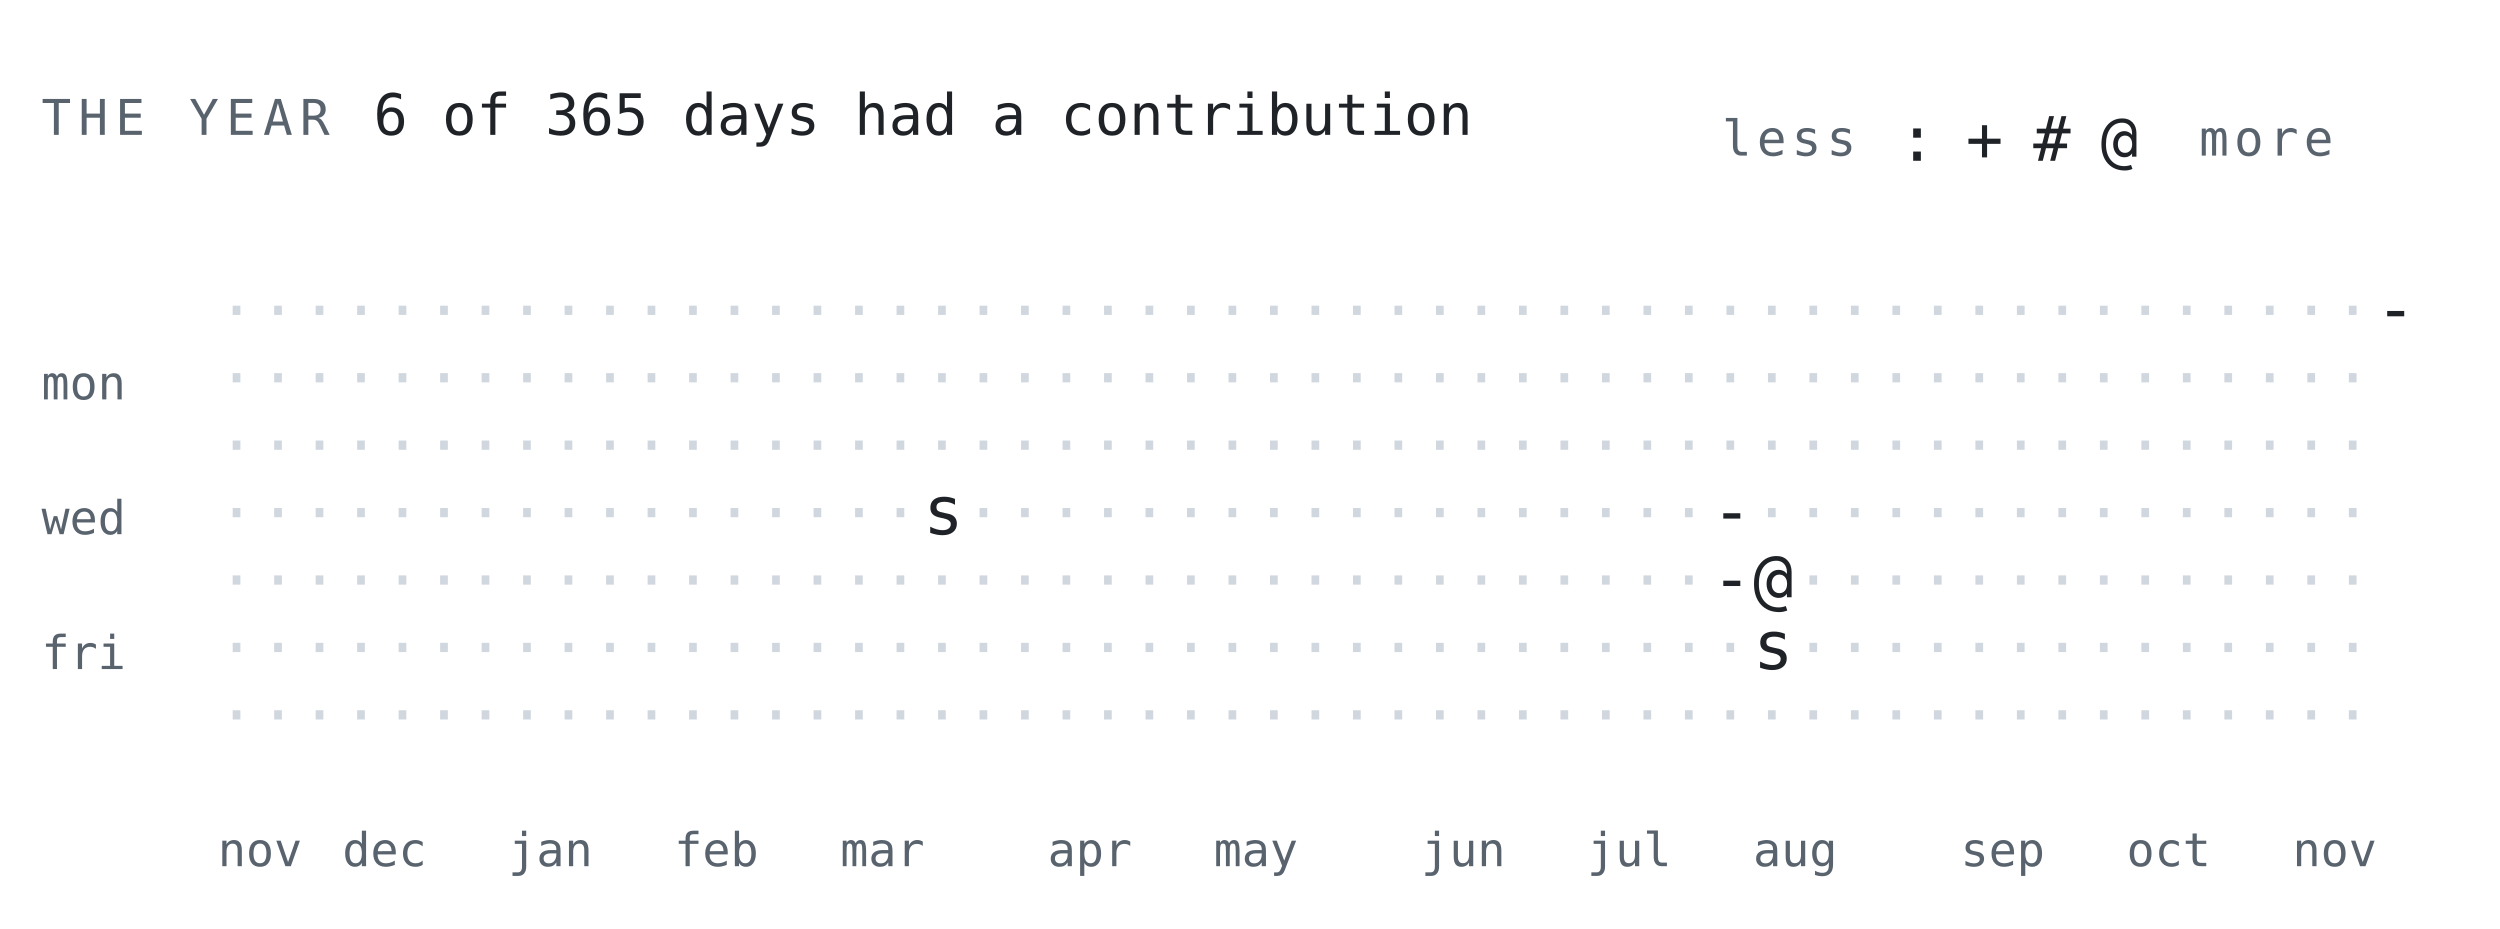
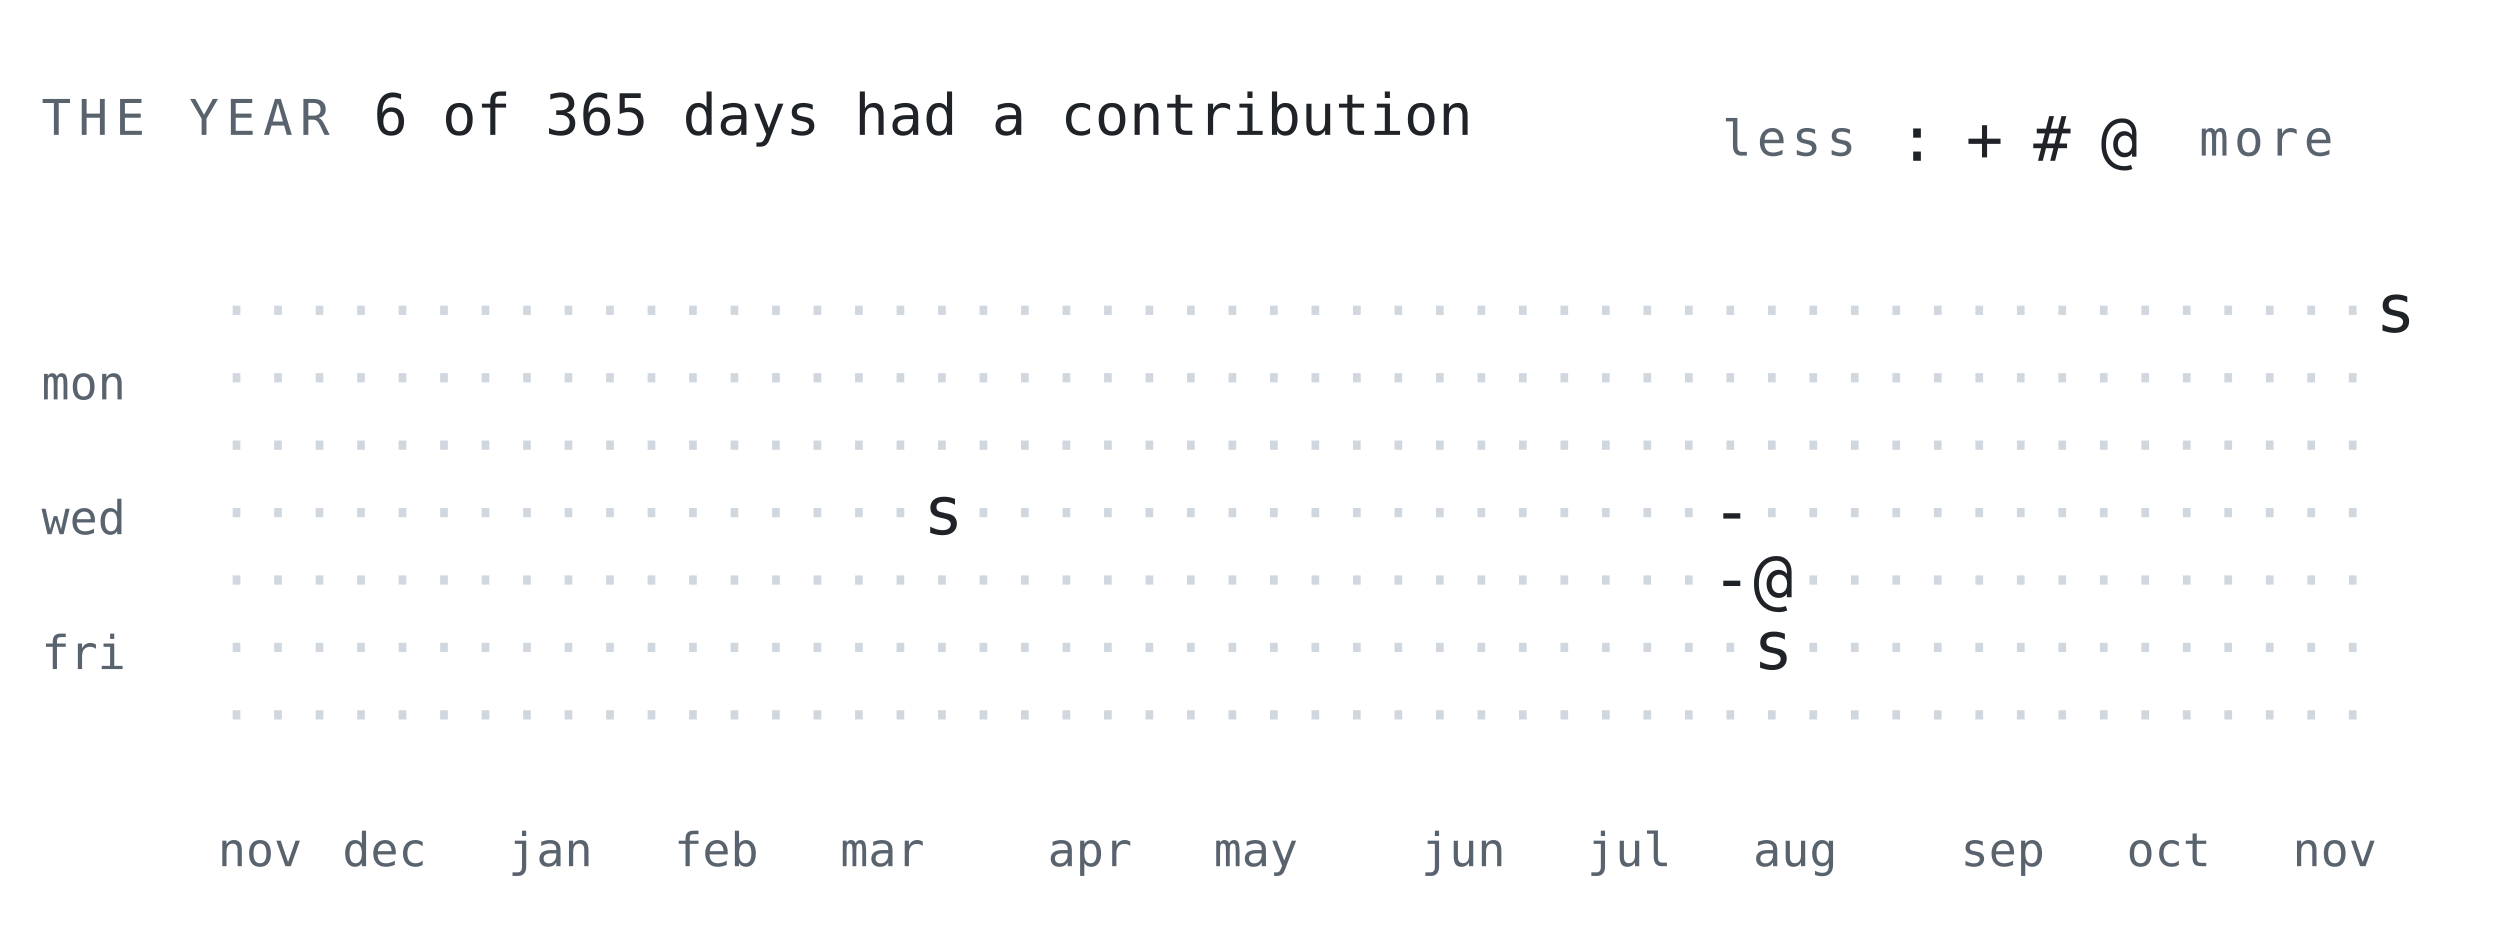
<svg xmlns="http://www.w3.org/2000/svg" viewBox="0 0 482 179" width="482" font-family="'JetBrains Mono', ui-monospace, SFMono-Regular, monospace">
  <style>
-   .s{fill:#1f2328}  .m{fill:#59636e}  .t{fill:#d0d7de}
-   .stk{stroke:#1f2328}  .trk{fill:#eaeef2}
+   .s{fill:#1f2328}  .m{fill:#59636e}  .t{fill:#d0d7de}  .a{fill:#dd2d51}
+   .stk{stroke:#dd2d51}  .trk{fill:#eaeef2}  .ar{fill:#dd2d51;fill-opacity:.14}
  @media(prefers-color-scheme:dark){
-     .s{fill:#e6edf3} .m{fill:#7d8590} .t{fill:#30363d}
-     .stk{stroke:#e6edf3} .trk{fill:#21262d}
+     .s{fill:#f0f6fc} .m{fill:#9198a1} .t{fill:#30363d} .a{fill:#e04060}
+     .stk{stroke:#e04060} .trk{fill:#21262d} .ar{fill:#e04060;fill-opacity:.18}
  }
</style>
  <rect fill="none" width="482" height="179" />
  <text class="m" x="8" y="26" font-size="9.5" letter-spacing="1.4">THE YEAR</text>
  <text class="s" x="72" y="26" font-size="11">6 of 365 days had a contribution</text>
  <text class="m" x="332" y="30" font-size="9.5" letter-spacing="1">less</text>
  <text class="s" x="366" y="31" font-size="12">:</text>
  <text class="s" x="379" y="31" font-size="12">+</text>
  <text class="s" x="392" y="31" font-size="12">#</text>
  <text class="s" x="405" y="31" font-size="12">@</text>
  <text class="m" x="424" y="30" font-size="9.5" letter-spacing="1">more</text>
  <text class="t" x="42.0" y="64.0" font-size="12" xml:space="preserve">·</text>
  <text class="t" x="42.0" y="77.0" font-size="12" xml:space="preserve">·</text>
  <text class="t" x="42.0" y="90.0" font-size="12" xml:space="preserve">·</text>
  <text class="t" x="42.0" y="103.0" font-size="12" xml:space="preserve">·</text>
  <text class="t" x="42.0" y="116.0" font-size="12" xml:space="preserve">·</text>
  <text class="t" x="42.0" y="129.0" font-size="12" xml:space="preserve">·</text>
  <text class="t" x="42.0" y="142.0" font-size="12" xml:space="preserve">·</text>
  <text class="t" x="50.0" y="64.0" font-size="12" xml:space="preserve">·</text>
  <text class="t" x="50.0" y="77.0" font-size="12" xml:space="preserve">·</text>
  <text class="t" x="50.0" y="90.0" font-size="12" xml:space="preserve">·</text>
  <text class="t" x="50.0" y="103.0" font-size="12" xml:space="preserve">·</text>
  <text class="t" x="50.0" y="116.0" font-size="12" xml:space="preserve">·</text>
  <text class="t" x="50.0" y="129.0" font-size="12" xml:space="preserve">·</text>
  <text class="t" x="50.0" y="142.0" font-size="12" xml:space="preserve">·</text>
  <text class="t" x="58.0" y="64.0" font-size="12" xml:space="preserve">·</text>
  <text class="t" x="58.0" y="77.0" font-size="12" xml:space="preserve">·</text>
  <text class="t" x="58.0" y="90.0" font-size="12" xml:space="preserve">·</text>
  <text class="t" x="58.0" y="103.0" font-size="12" xml:space="preserve">·</text>
  <text class="t" x="58.0" y="116.0" font-size="12" xml:space="preserve">·</text>
  <text class="t" x="58.0" y="129.0" font-size="12" xml:space="preserve">·</text>
  <text class="t" x="58.0" y="142.0" font-size="12" xml:space="preserve">·</text>
  <text class="t" x="66.0" y="64.0" font-size="12" xml:space="preserve">·</text>
  <text class="t" x="66.0" y="77.0" font-size="12" xml:space="preserve">·</text>
  <text class="t" x="66.0" y="90.0" font-size="12" xml:space="preserve">·</text>
  <text class="t" x="66.0" y="103.0" font-size="12" xml:space="preserve">·</text>
  <text class="t" x="66.0" y="116.0" font-size="12" xml:space="preserve">·</text>
  <text class="t" x="66.0" y="129.0" font-size="12" xml:space="preserve">·</text>
  <text class="t" x="66.0" y="142.0" font-size="12" xml:space="preserve">·</text>
  <text class="t" x="74.0" y="64.0" font-size="12" xml:space="preserve">·</text>
  <text class="t" x="74.0" y="77.0" font-size="12" xml:space="preserve">·</text>
  <text class="t" x="74.0" y="90.0" font-size="12" xml:space="preserve">·</text>
  <text class="t" x="74.0" y="103.0" font-size="12" xml:space="preserve">·</text>
  <text class="t" x="74.0" y="116.0" font-size="12" xml:space="preserve">·</text>
  <text class="t" x="74.0" y="129.0" font-size="12" xml:space="preserve">·</text>
  <text class="t" x="74.0" y="142.0" font-size="12" xml:space="preserve">·</text>
  <text class="t" x="82.0" y="64.0" font-size="12" xml:space="preserve">·</text>
  <text class="t" x="82.0" y="77.0" font-size="12" xml:space="preserve">·</text>
  <text class="t" x="82.0" y="90.0" font-size="12" xml:space="preserve">·</text>
  <text class="t" x="82.0" y="103.0" font-size="12" xml:space="preserve">·</text>
  <text class="t" x="82.0" y="116.0" font-size="12" xml:space="preserve">·</text>
  <text class="t" x="82.0" y="129.0" font-size="12" xml:space="preserve">·</text>
  <text class="t" x="82.0" y="142.0" font-size="12" xml:space="preserve">·</text>
  <text class="t" x="90.0" y="64.0" font-size="12" xml:space="preserve">·</text>
  <text class="t" x="90.0" y="77.0" font-size="12" xml:space="preserve">·</text>
  <text class="t" x="90.0" y="90.0" font-size="12" xml:space="preserve">·</text>
  <text class="t" x="90.0" y="103.0" font-size="12" xml:space="preserve">·</text>
  <text class="t" x="90.0" y="116.0" font-size="12" xml:space="preserve">·</text>
  <text class="t" x="90.0" y="129.0" font-size="12" xml:space="preserve">·</text>
  <text class="t" x="90.0" y="142.0" font-size="12" xml:space="preserve">·</text>
  <text class="t" x="98.0" y="64.0" font-size="12" xml:space="preserve">·</text>
  <text class="t" x="98.0" y="77.0" font-size="12" xml:space="preserve">·</text>
  <text class="t" x="98.0" y="90.0" font-size="12" xml:space="preserve">·</text>
  <text class="t" x="98.0" y="103.0" font-size="12" xml:space="preserve">·</text>
  <text class="t" x="98.0" y="116.0" font-size="12" xml:space="preserve">·</text>
  <text class="t" x="98.0" y="129.0" font-size="12" xml:space="preserve">·</text>
  <text class="t" x="98.0" y="142.0" font-size="12" xml:space="preserve">·</text>
  <text class="t" x="106.0" y="64.0" font-size="12" xml:space="preserve">·</text>
  <text class="t" x="106.0" y="77.0" font-size="12" xml:space="preserve">·</text>
  <text class="t" x="106.0" y="90.0" font-size="12" xml:space="preserve">·</text>
  <text class="t" x="106.0" y="103.0" font-size="12" xml:space="preserve">·</text>
  <text class="t" x="106.0" y="116.0" font-size="12" xml:space="preserve">·</text>
  <text class="t" x="106.0" y="129.0" font-size="12" xml:space="preserve">·</text>
  <text class="t" x="106.0" y="142.0" font-size="12" xml:space="preserve">·</text>
  <text class="t" x="114.0" y="64.0" font-size="12" xml:space="preserve">·</text>
  <text class="t" x="114.0" y="77.0" font-size="12" xml:space="preserve">·</text>
  <text class="t" x="114.0" y="90.0" font-size="12" xml:space="preserve">·</text>
  <text class="t" x="114.0" y="103.0" font-size="12" xml:space="preserve">·</text>
  <text class="t" x="114.0" y="116.0" font-size="12" xml:space="preserve">·</text>
  <text class="t" x="114.0" y="129.0" font-size="12" xml:space="preserve">·</text>
  <text class="t" x="114.0" y="142.0" font-size="12" xml:space="preserve">·</text>
  <text class="t" x="122.0" y="64.0" font-size="12" xml:space="preserve">·</text>
  <text class="t" x="122.0" y="77.0" font-size="12" xml:space="preserve">·</text>
  <text class="t" x="122.0" y="90.0" font-size="12" xml:space="preserve">·</text>
  <text class="t" x="122.0" y="103.0" font-size="12" xml:space="preserve">·</text>
  <text class="t" x="122.0" y="116.0" font-size="12" xml:space="preserve">·</text>
  <text class="t" x="122.0" y="129.0" font-size="12" xml:space="preserve">·</text>
  <text class="t" x="122.0" y="142.0" font-size="12" xml:space="preserve">·</text>
  <text class="t" x="130.0" y="64.0" font-size="12" xml:space="preserve">·</text>
  <text class="t" x="130.0" y="77.0" font-size="12" xml:space="preserve">·</text>
  <text class="t" x="130.0" y="90.0" font-size="12" xml:space="preserve">·</text>
  <text class="t" x="130.0" y="103.0" font-size="12" xml:space="preserve">·</text>
  <text class="t" x="130.0" y="116.0" font-size="12" xml:space="preserve">·</text>
  <text class="t" x="130.0" y="129.0" font-size="12" xml:space="preserve">·</text>
  <text class="t" x="130.0" y="142.0" font-size="12" xml:space="preserve">·</text>
  <text class="t" x="138.0" y="64.0" font-size="12" xml:space="preserve">·</text>
  <text class="t" x="138.0" y="77.0" font-size="12" xml:space="preserve">·</text>
  <text class="t" x="138.0" y="90.0" font-size="12" xml:space="preserve">·</text>
  <text class="t" x="138.0" y="103.0" font-size="12" xml:space="preserve">·</text>
  <text class="t" x="138.0" y="116.0" font-size="12" xml:space="preserve">·</text>
  <text class="t" x="138.0" y="129.0" font-size="12" xml:space="preserve">·</text>
  <text class="t" x="138.0" y="142.0" font-size="12" xml:space="preserve">·</text>
  <text class="t" x="146.0" y="64.0" font-size="12" xml:space="preserve">·</text>
  <text class="t" x="146.0" y="77.0" font-size="12" xml:space="preserve">·</text>
  <text class="t" x="146.0" y="90.0" font-size="12" xml:space="preserve">·</text>
  <text class="t" x="146.0" y="103.0" font-size="12" xml:space="preserve">·</text>
  <text class="t" x="146.0" y="116.0" font-size="12" xml:space="preserve">·</text>
  <text class="t" x="146.0" y="129.0" font-size="12" xml:space="preserve">·</text>
  <text class="t" x="146.0" y="142.0" font-size="12" xml:space="preserve">·</text>
  <text class="t" x="154.0" y="64.0" font-size="12" xml:space="preserve">·</text>
  <text class="t" x="154.0" y="77.0" font-size="12" xml:space="preserve">·</text>
  <text class="t" x="154.0" y="90.0" font-size="12" xml:space="preserve">·</text>
  <text class="t" x="154.0" y="103.0" font-size="12" xml:space="preserve">·</text>
  <text class="t" x="154.0" y="116.0" font-size="12" xml:space="preserve">·</text>
  <text class="t" x="154.0" y="129.0" font-size="12" xml:space="preserve">·</text>
  <text class="t" x="154.0" y="142.0" font-size="12" xml:space="preserve">·</text>
  <text class="t" x="162.0" y="64.0" font-size="12" xml:space="preserve">·</text>
  <text class="t" x="162.0" y="77.0" font-size="12" xml:space="preserve">·</text>
  <text class="t" x="162.0" y="90.0" font-size="12" xml:space="preserve">·</text>
  <text class="t" x="162.0" y="103.0" font-size="12" xml:space="preserve">·</text>
  <text class="t" x="162.0" y="116.0" font-size="12" xml:space="preserve">·</text>
  <text class="t" x="162.0" y="129.0" font-size="12" xml:space="preserve">·</text>
  <text class="t" x="162.0" y="142.0" font-size="12" xml:space="preserve">·</text>
  <text class="t" x="170.0" y="64.0" font-size="12" xml:space="preserve">·</text>
  <text class="t" x="170.0" y="77.0" font-size="12" xml:space="preserve">·</text>
  <text class="t" x="170.0" y="90.0" font-size="12" xml:space="preserve">·</text>
  <text class="t" x="170.0" y="103.0" font-size="12" xml:space="preserve">·</text>
  <text class="t" x="170.0" y="116.0" font-size="12" xml:space="preserve">·</text>
  <text class="t" x="170.0" y="129.0" font-size="12" xml:space="preserve">·</text>
  <text class="t" x="170.0" y="142.0" font-size="12" xml:space="preserve">·</text>
  <text class="t" x="178.0" y="64.0" font-size="12" xml:space="preserve">·</text>
  <text class="t" x="178.0" y="77.0" font-size="12" xml:space="preserve">·</text>
  <text class="t" x="178.0" y="90.0" font-size="12" xml:space="preserve">·</text>
  <text class="s" x="178.0" y="103.0" font-size="12.9" xml:space="preserve">s</text>
  <text class="t" x="178.0" y="116.0" font-size="12" xml:space="preserve">·</text>
  <text class="t" x="178.0" y="129.0" font-size="12" xml:space="preserve">·</text>
  <text class="t" x="178.0" y="142.0" font-size="12" xml:space="preserve">·</text>
  <text class="t" x="186.0" y="64.0" font-size="12" xml:space="preserve">·</text>
  <text class="t" x="186.0" y="77.0" font-size="12" xml:space="preserve">·</text>
  <text class="t" x="186.0" y="90.0" font-size="12" xml:space="preserve">·</text>
  <text class="t" x="186.0" y="103.0" font-size="12" xml:space="preserve">·</text>
  <text class="t" x="186.0" y="116.0" font-size="12" xml:space="preserve">·</text>
  <text class="t" x="186.0" y="129.0" font-size="12" xml:space="preserve">·</text>
  <text class="t" x="186.0" y="142.0" font-size="12" xml:space="preserve">·</text>
  <text class="t" x="194.0" y="64.0" font-size="12" xml:space="preserve">·</text>
  <text class="t" x="194.0" y="77.0" font-size="12" xml:space="preserve">·</text>
  <text class="t" x="194.0" y="90.0" font-size="12" xml:space="preserve">·</text>
  <text class="t" x="194.0" y="103.0" font-size="12" xml:space="preserve">·</text>
  <text class="t" x="194.0" y="116.0" font-size="12" xml:space="preserve">·</text>
  <text class="t" x="194.0" y="129.0" font-size="12" xml:space="preserve">·</text>
  <text class="t" x="194.0" y="142.0" font-size="12" xml:space="preserve">·</text>
  <text class="t" x="202.0" y="64.0" font-size="12" xml:space="preserve">·</text>
  <text class="t" x="202.0" y="77.0" font-size="12" xml:space="preserve">·</text>
  <text class="t" x="202.0" y="90.0" font-size="12" xml:space="preserve">·</text>
  <text class="t" x="202.0" y="103.0" font-size="12" xml:space="preserve">·</text>
  <text class="t" x="202.0" y="116.0" font-size="12" xml:space="preserve">·</text>
  <text class="t" x="202.0" y="129.0" font-size="12" xml:space="preserve">·</text>
  <text class="t" x="202.0" y="142.0" font-size="12" xml:space="preserve">·</text>
  <text class="t" x="210.0" y="64.0" font-size="12" xml:space="preserve">·</text>
  <text class="t" x="210.0" y="77.0" font-size="12" xml:space="preserve">·</text>
  <text class="t" x="210.0" y="90.0" font-size="12" xml:space="preserve">·</text>
  <text class="t" x="210.0" y="103.0" font-size="12" xml:space="preserve">·</text>
  <text class="t" x="210.0" y="116.0" font-size="12" xml:space="preserve">·</text>
  <text class="t" x="210.0" y="129.0" font-size="12" xml:space="preserve">·</text>
  <text class="t" x="210.0" y="142.0" font-size="12" xml:space="preserve">·</text>
  <text class="t" x="218.0" y="64.0" font-size="12" xml:space="preserve">·</text>
  <text class="t" x="218.0" y="77.0" font-size="12" xml:space="preserve">·</text>
  <text class="t" x="218.0" y="90.0" font-size="12" xml:space="preserve">·</text>
  <text class="t" x="218.0" y="103.0" font-size="12" xml:space="preserve">·</text>
  <text class="t" x="218.0" y="116.0" font-size="12" xml:space="preserve">·</text>
  <text class="t" x="218.0" y="129.0" font-size="12" xml:space="preserve">·</text>
  <text class="t" x="218.0" y="142.0" font-size="12" xml:space="preserve">·</text>
  <text class="t" x="226.0" y="64.0" font-size="12" xml:space="preserve">·</text>
  <text class="t" x="226.0" y="77.0" font-size="12" xml:space="preserve">·</text>
  <text class="t" x="226.0" y="90.0" font-size="12" xml:space="preserve">·</text>
  <text class="t" x="226.0" y="103.0" font-size="12" xml:space="preserve">·</text>
  <text class="t" x="226.0" y="116.0" font-size="12" xml:space="preserve">·</text>
  <text class="t" x="226.0" y="129.0" font-size="12" xml:space="preserve">·</text>
  <text class="t" x="226.0" y="142.0" font-size="12" xml:space="preserve">·</text>
  <text class="t" x="234.0" y="64.0" font-size="12" xml:space="preserve">·</text>
  <text class="t" x="234.0" y="77.0" font-size="12" xml:space="preserve">·</text>
  <text class="t" x="234.0" y="90.0" font-size="12" xml:space="preserve">·</text>
  <text class="t" x="234.0" y="103.0" font-size="12" xml:space="preserve">·</text>
  <text class="t" x="234.0" y="116.0" font-size="12" xml:space="preserve">·</text>
  <text class="t" x="234.0" y="129.0" font-size="12" xml:space="preserve">·</text>
  <text class="t" x="234.0" y="142.0" font-size="12" xml:space="preserve">·</text>
  <text class="t" x="242.0" y="64.0" font-size="12" xml:space="preserve">·</text>
  <text class="t" x="242.0" y="77.0" font-size="12" xml:space="preserve">·</text>
  <text class="t" x="242.0" y="90.0" font-size="12" xml:space="preserve">·</text>
  <text class="t" x="242.0" y="103.0" font-size="12" xml:space="preserve">·</text>
  <text class="t" x="242.0" y="116.0" font-size="12" xml:space="preserve">·</text>
  <text class="t" x="242.0" y="129.0" font-size="12" xml:space="preserve">·</text>
  <text class="t" x="242.0" y="142.0" font-size="12" xml:space="preserve">·</text>
  <text class="t" x="250.0" y="64.0" font-size="12" xml:space="preserve">·</text>
  <text class="t" x="250.0" y="77.0" font-size="12" xml:space="preserve">·</text>
  <text class="t" x="250.0" y="90.0" font-size="12" xml:space="preserve">·</text>
  <text class="t" x="250.0" y="103.0" font-size="12" xml:space="preserve">·</text>
  <text class="t" x="250.0" y="116.0" font-size="12" xml:space="preserve">·</text>
  <text class="t" x="250.0" y="129.0" font-size="12" xml:space="preserve">·</text>
  <text class="t" x="250.0" y="142.0" font-size="12" xml:space="preserve">·</text>
  <text class="t" x="258.0" y="64.0" font-size="12" xml:space="preserve">·</text>
  <text class="t" x="258.0" y="77.0" font-size="12" xml:space="preserve">·</text>
  <text class="t" x="258.0" y="90.0" font-size="12" xml:space="preserve">·</text>
  <text class="t" x="258.0" y="103.0" font-size="12" xml:space="preserve">·</text>
  <text class="t" x="258.0" y="116.0" font-size="12" xml:space="preserve">·</text>
  <text class="t" x="258.0" y="129.0" font-size="12" xml:space="preserve">·</text>
  <text class="t" x="258.0" y="142.0" font-size="12" xml:space="preserve">·</text>
  <text class="t" x="266.0" y="64.0" font-size="12" xml:space="preserve">·</text>
  <text class="t" x="266.0" y="77.0" font-size="12" xml:space="preserve">·</text>
  <text class="t" x="266.0" y="90.0" font-size="12" xml:space="preserve">·</text>
  <text class="t" x="266.0" y="103.0" font-size="12" xml:space="preserve">·</text>
  <text class="t" x="266.0" y="116.0" font-size="12" xml:space="preserve">·</text>
  <text class="t" x="266.0" y="129.0" font-size="12" xml:space="preserve">·</text>
  <text class="t" x="266.0" y="142.0" font-size="12" xml:space="preserve">·</text>
  <text class="t" x="274.0" y="64.0" font-size="12" xml:space="preserve">·</text>
  <text class="t" x="274.0" y="77.0" font-size="12" xml:space="preserve">·</text>
  <text class="t" x="274.0" y="90.0" font-size="12" xml:space="preserve">·</text>
  <text class="t" x="274.0" y="103.0" font-size="12" xml:space="preserve">·</text>
  <text class="t" x="274.0" y="116.0" font-size="12" xml:space="preserve">·</text>
  <text class="t" x="274.0" y="129.0" font-size="12" xml:space="preserve">·</text>
  <text class="t" x="274.0" y="142.0" font-size="12" xml:space="preserve">·</text>
  <text class="t" x="282.0" y="64.0" font-size="12" xml:space="preserve">·</text>
  <text class="t" x="282.0" y="77.0" font-size="12" xml:space="preserve">·</text>
  <text class="t" x="282.0" y="90.0" font-size="12" xml:space="preserve">·</text>
  <text class="t" x="282.0" y="103.0" font-size="12" xml:space="preserve">·</text>
  <text class="t" x="282.0" y="116.0" font-size="12" xml:space="preserve">·</text>
  <text class="t" x="282.0" y="129.0" font-size="12" xml:space="preserve">·</text>
  <text class="t" x="282.0" y="142.0" font-size="12" xml:space="preserve">·</text>
  <text class="t" x="290.0" y="64.0" font-size="12" xml:space="preserve">·</text>
  <text class="t" x="290.0" y="77.0" font-size="12" xml:space="preserve">·</text>
  <text class="t" x="290.0" y="90.0" font-size="12" xml:space="preserve">·</text>
  <text class="t" x="290.0" y="103.0" font-size="12" xml:space="preserve">·</text>
  <text class="t" x="290.0" y="116.0" font-size="12" xml:space="preserve">·</text>
  <text class="t" x="290.0" y="129.0" font-size="12" xml:space="preserve">·</text>
  <text class="t" x="290.0" y="142.0" font-size="12" xml:space="preserve">·</text>
  <text class="t" x="298.0" y="64.0" font-size="12" xml:space="preserve">·</text>
  <text class="t" x="298.0" y="77.0" font-size="12" xml:space="preserve">·</text>
  <text class="t" x="298.0" y="90.0" font-size="12" xml:space="preserve">·</text>
  <text class="t" x="298.0" y="103.0" font-size="12" xml:space="preserve">·</text>
  <text class="t" x="298.0" y="116.0" font-size="12" xml:space="preserve">·</text>
  <text class="t" x="298.0" y="129.0" font-size="12" xml:space="preserve">·</text>
  <text class="t" x="298.0" y="142.0" font-size="12" xml:space="preserve">·</text>
  <text class="t" x="306.0" y="64.0" font-size="12" xml:space="preserve">·</text>
  <text class="t" x="306.0" y="77.0" font-size="12" xml:space="preserve">·</text>
  <text class="t" x="306.0" y="90.0" font-size="12" xml:space="preserve">·</text>
  <text class="t" x="306.0" y="103.0" font-size="12" xml:space="preserve">·</text>
  <text class="t" x="306.0" y="116.0" font-size="12" xml:space="preserve">·</text>
  <text class="t" x="306.0" y="129.0" font-size="12" xml:space="preserve">·</text>
  <text class="t" x="306.0" y="142.0" font-size="12" xml:space="preserve">·</text>
  <text class="t" x="314.0" y="64.0" font-size="12" xml:space="preserve">·</text>
  <text class="t" x="314.0" y="77.0" font-size="12" xml:space="preserve">·</text>
  <text class="t" x="314.0" y="90.0" font-size="12" xml:space="preserve">·</text>
  <text class="t" x="314.0" y="103.0" font-size="12" xml:space="preserve">·</text>
  <text class="t" x="314.0" y="116.0" font-size="12" xml:space="preserve">·</text>
  <text class="t" x="314.0" y="129.0" font-size="12" xml:space="preserve">·</text>
  <text class="t" x="314.0" y="142.0" font-size="12" xml:space="preserve">·</text>
  <text class="t" x="322.0" y="64.0" font-size="12" xml:space="preserve">·</text>
  <text class="t" x="322.0" y="77.0" font-size="12" xml:space="preserve">·</text>
  <text class="t" x="322.0" y="90.0" font-size="12" xml:space="preserve">·</text>
  <text class="t" x="322.0" y="103.0" font-size="12" xml:space="preserve">·</text>
  <text class="t" x="322.0" y="116.0" font-size="12" xml:space="preserve">·</text>
  <text class="t" x="322.0" y="129.0" font-size="12" xml:space="preserve">·</text>
  <text class="t" x="322.0" y="142.0" font-size="12" xml:space="preserve">·</text>
  <text class="t" x="330.0" y="64.0" font-size="12" xml:space="preserve">·</text>
  <text class="t" x="330.0" y="77.0" font-size="12" xml:space="preserve">·</text>
  <text class="t" x="330.0" y="90.0" font-size="12" xml:space="preserve">·</text>
  <text class="s" x="330.0" y="103.0" font-size="12.9" xml:space="preserve">-</text>
  <text class="s" x="330.0" y="116.0" font-size="12.9" xml:space="preserve">-</text>
  <text class="t" x="330.0" y="129.0" font-size="12" xml:space="preserve">·</text>
  <text class="t" x="330.0" y="142.0" font-size="12" xml:space="preserve">·</text>
  <text class="t" x="338.0" y="64.0" font-size="12" xml:space="preserve">·</text>
  <text class="t" x="338.0" y="77.0" font-size="12" xml:space="preserve">·</text>
  <text class="t" x="338.0" y="90.0" font-size="12" xml:space="preserve">·</text>
  <text class="t" x="338.0" y="103.0" font-size="12" xml:space="preserve">·</text>
  <text class="s" x="338.0" y="116.0" font-size="12.9" xml:space="preserve">@</text>
  <text class="s" x="338.0" y="129.0" font-size="12.9" xml:space="preserve">s</text>
  <text class="t" x="338.0" y="142.0" font-size="12" xml:space="preserve">·</text>
  <text class="t" x="346.0" y="64.0" font-size="12" xml:space="preserve">·</text>
  <text class="t" x="346.0" y="77.0" font-size="12" xml:space="preserve">·</text>
  <text class="t" x="346.0" y="90.0" font-size="12" xml:space="preserve">·</text>
  <text class="t" x="346.0" y="103.0" font-size="12" xml:space="preserve">·</text>
  <text class="t" x="346.0" y="116.0" font-size="12" xml:space="preserve">·</text>
  <text class="t" x="346.0" y="129.0" font-size="12" xml:space="preserve">·</text>
  <text class="t" x="346.0" y="142.0" font-size="12" xml:space="preserve">·</text>
  <text class="t" x="354.0" y="64.0" font-size="12" xml:space="preserve">·</text>
  <text class="t" x="354.0" y="77.0" font-size="12" xml:space="preserve">·</text>
  <text class="t" x="354.0" y="90.0" font-size="12" xml:space="preserve">·</text>
  <text class="t" x="354.0" y="103.0" font-size="12" xml:space="preserve">·</text>
  <text class="t" x="354.0" y="116.0" font-size="12" xml:space="preserve">·</text>
  <text class="t" x="354.0" y="129.0" font-size="12" xml:space="preserve">·</text>
  <text class="t" x="354.0" y="142.0" font-size="12" xml:space="preserve">·</text>
  <text class="t" x="362.0" y="64.0" font-size="12" xml:space="preserve">·</text>
  <text class="t" x="362.0" y="77.0" font-size="12" xml:space="preserve">·</text>
  <text class="t" x="362.0" y="90.0" font-size="12" xml:space="preserve">·</text>
  <text class="t" x="362.0" y="103.0" font-size="12" xml:space="preserve">·</text>
  <text class="t" x="362.0" y="116.0" font-size="12" xml:space="preserve">·</text>
  <text class="t" x="362.0" y="129.0" font-size="12" xml:space="preserve">·</text>
  <text class="t" x="362.0" y="142.0" font-size="12" xml:space="preserve">·</text>
  <text class="t" x="370.0" y="64.0" font-size="12" xml:space="preserve">·</text>
  <text class="t" x="370.0" y="77.0" font-size="12" xml:space="preserve">·</text>
  <text class="t" x="370.0" y="90.0" font-size="12" xml:space="preserve">·</text>
  <text class="t" x="370.0" y="103.0" font-size="12" xml:space="preserve">·</text>
  <text class="t" x="370.0" y="116.0" font-size="12" xml:space="preserve">·</text>
  <text class="t" x="370.0" y="129.0" font-size="12" xml:space="preserve">·</text>
  <text class="t" x="370.0" y="142.0" font-size="12" xml:space="preserve">·</text>
  <text class="t" x="378.0" y="64.0" font-size="12" xml:space="preserve">·</text>
  <text class="t" x="378.0" y="77.0" font-size="12" xml:space="preserve">·</text>
  <text class="t" x="378.0" y="90.0" font-size="12" xml:space="preserve">·</text>
  <text class="t" x="378.0" y="103.0" font-size="12" xml:space="preserve">·</text>
  <text class="t" x="378.0" y="116.0" font-size="12" xml:space="preserve">·</text>
  <text class="t" x="378.0" y="129.0" font-size="12" xml:space="preserve">·</text>
  <text class="t" x="378.0" y="142.0" font-size="12" xml:space="preserve">·</text>
  <text class="t" x="386.0" y="64.0" font-size="12" xml:space="preserve">·</text>
  <text class="t" x="386.0" y="77.0" font-size="12" xml:space="preserve">·</text>
  <text class="t" x="386.0" y="90.0" font-size="12" xml:space="preserve">·</text>
  <text class="t" x="386.0" y="103.0" font-size="12" xml:space="preserve">·</text>
  <text class="t" x="386.0" y="116.0" font-size="12" xml:space="preserve">·</text>
  <text class="t" x="386.0" y="129.0" font-size="12" xml:space="preserve">·</text>
  <text class="t" x="386.0" y="142.0" font-size="12" xml:space="preserve">·</text>
  <text class="t" x="394.0" y="64.0" font-size="12" xml:space="preserve">·</text>
  <text class="t" x="394.0" y="77.0" font-size="12" xml:space="preserve">·</text>
  <text class="t" x="394.0" y="90.0" font-size="12" xml:space="preserve">·</text>
  <text class="t" x="394.0" y="103.0" font-size="12" xml:space="preserve">·</text>
  <text class="t" x="394.0" y="116.0" font-size="12" xml:space="preserve">·</text>
  <text class="t" x="394.0" y="129.0" font-size="12" xml:space="preserve">·</text>
  <text class="t" x="394.0" y="142.0" font-size="12" xml:space="preserve">·</text>
  <text class="t" x="402.0" y="64.0" font-size="12" xml:space="preserve">·</text>
  <text class="t" x="402.0" y="77.0" font-size="12" xml:space="preserve">·</text>
  <text class="t" x="402.0" y="90.0" font-size="12" xml:space="preserve">·</text>
  <text class="t" x="402.0" y="103.0" font-size="12" xml:space="preserve">·</text>
  <text class="t" x="402.0" y="116.0" font-size="12" xml:space="preserve">·</text>
  <text class="t" x="402.0" y="129.0" font-size="12" xml:space="preserve">·</text>
  <text class="t" x="402.0" y="142.0" font-size="12" xml:space="preserve">·</text>
  <text class="t" x="410.0" y="64.0" font-size="12" xml:space="preserve">·</text>
  <text class="t" x="410.0" y="77.0" font-size="12" xml:space="preserve">·</text>
  <text class="t" x="410.0" y="90.0" font-size="12" xml:space="preserve">·</text>
  <text class="t" x="410.0" y="103.0" font-size="12" xml:space="preserve">·</text>
  <text class="t" x="410.0" y="116.0" font-size="12" xml:space="preserve">·</text>
  <text class="t" x="410.0" y="129.0" font-size="12" xml:space="preserve">·</text>
  <text class="t" x="410.0" y="142.0" font-size="12" xml:space="preserve">·</text>
  <text class="t" x="418.0" y="64.0" font-size="12" xml:space="preserve">·</text>
  <text class="t" x="418.0" y="77.0" font-size="12" xml:space="preserve">·</text>
  <text class="t" x="418.0" y="90.0" font-size="12" xml:space="preserve">·</text>
  <text class="t" x="418.0" y="103.0" font-size="12" xml:space="preserve">·</text>
  <text class="t" x="418.0" y="116.0" font-size="12" xml:space="preserve">·</text>
  <text class="t" x="418.0" y="129.0" font-size="12" xml:space="preserve">·</text>
  <text class="t" x="418.0" y="142.0" font-size="12" xml:space="preserve">·</text>
  <text class="t" x="426.0" y="64.0" font-size="12" xml:space="preserve">·</text>
  <text class="t" x="426.0" y="77.0" font-size="12" xml:space="preserve">·</text>
  <text class="t" x="426.0" y="90.0" font-size="12" xml:space="preserve">·</text>
  <text class="t" x="426.0" y="103.0" font-size="12" xml:space="preserve">·</text>
  <text class="t" x="426.0" y="116.0" font-size="12" xml:space="preserve">·</text>
  <text class="t" x="426.0" y="129.0" font-size="12" xml:space="preserve">·</text>
  <text class="t" x="426.0" y="142.0" font-size="12" xml:space="preserve">·</text>
  <text class="t" x="434.0" y="64.0" font-size="12" xml:space="preserve">·</text>
  <text class="t" x="434.0" y="77.0" font-size="12" xml:space="preserve">·</text>
  <text class="t" x="434.0" y="90.0" font-size="12" xml:space="preserve">·</text>
  <text class="t" x="434.0" y="103.0" font-size="12" xml:space="preserve">·</text>
  <text class="t" x="434.0" y="116.0" font-size="12" xml:space="preserve">·</text>
  <text class="t" x="434.0" y="129.0" font-size="12" xml:space="preserve">·</text>
  <text class="t" x="434.0" y="142.0" font-size="12" xml:space="preserve">·</text>
  <text class="t" x="442.0" y="64.0" font-size="12" xml:space="preserve">·</text>
  <text class="t" x="442.0" y="77.0" font-size="12" xml:space="preserve">·</text>
  <text class="t" x="442.0" y="90.0" font-size="12" xml:space="preserve">·</text>
  <text class="t" x="442.0" y="103.0" font-size="12" xml:space="preserve">·</text>
  <text class="t" x="442.0" y="116.0" font-size="12" xml:space="preserve">·</text>
  <text class="t" x="442.0" y="129.0" font-size="12" xml:space="preserve">·</text>
  <text class="t" x="442.0" y="142.0" font-size="12" xml:space="preserve">·</text>
  <text class="t" x="450.0" y="64.0" font-size="12" xml:space="preserve">·</text>
  <text class="t" x="450.0" y="77.0" font-size="12" xml:space="preserve">·</text>
  <text class="t" x="450.0" y="90.0" font-size="12" xml:space="preserve">·</text>
  <text class="t" x="450.0" y="103.0" font-size="12" xml:space="preserve">·</text>
  <text class="t" x="450.0" y="116.0" font-size="12" xml:space="preserve">·</text>
  <text class="t" x="450.0" y="129.0" font-size="12" xml:space="preserve">·</text>
  <text class="t" x="450.0" y="142.0" font-size="12" xml:space="preserve">·</text>
-   <text class="s" x="458.0" y="64.0" font-size="12.9" xml:space="preserve">-</text>
+   <text class="s" x="458.0" y="64.0" font-size="12.9" xml:space="preserve">s</text>
  <text class="m" x="8" y="77.0" font-size="9">mon</text>
  <text class="m" x="8" y="103.0" font-size="9">wed</text>
  <text class="m" x="8" y="129.0" font-size="9">fri</text>
  <text class="m" x="42.0" y="167.0" font-size="9">nov</text>
  <text class="m" x="66.0" y="167.0" font-size="9">dec</text>
  <text class="m" x="98.0" y="167.0" font-size="9">jan</text>
  <text class="m" x="130.0" y="167.0" font-size="9">feb</text>
  <text class="m" x="162.0" y="167.0" font-size="9">mar</text>
  <text class="m" x="202.0" y="167.0" font-size="9">apr</text>
  <text class="m" x="234.0" y="167.0" font-size="9">may</text>
  <text class="m" x="274.0" y="167.0" font-size="9">jun</text>
  <text class="m" x="306.0" y="167.0" font-size="9">jul</text>
  <text class="m" x="338.0" y="167.0" font-size="9">aug</text>
  <text class="m" x="378.0" y="167.0" font-size="9">sep</text>
  <text class="m" x="410.0" y="167.0" font-size="9">oct</text>
  <text class="m" x="442.0" y="167.0" font-size="9">nov</text>
</svg>
